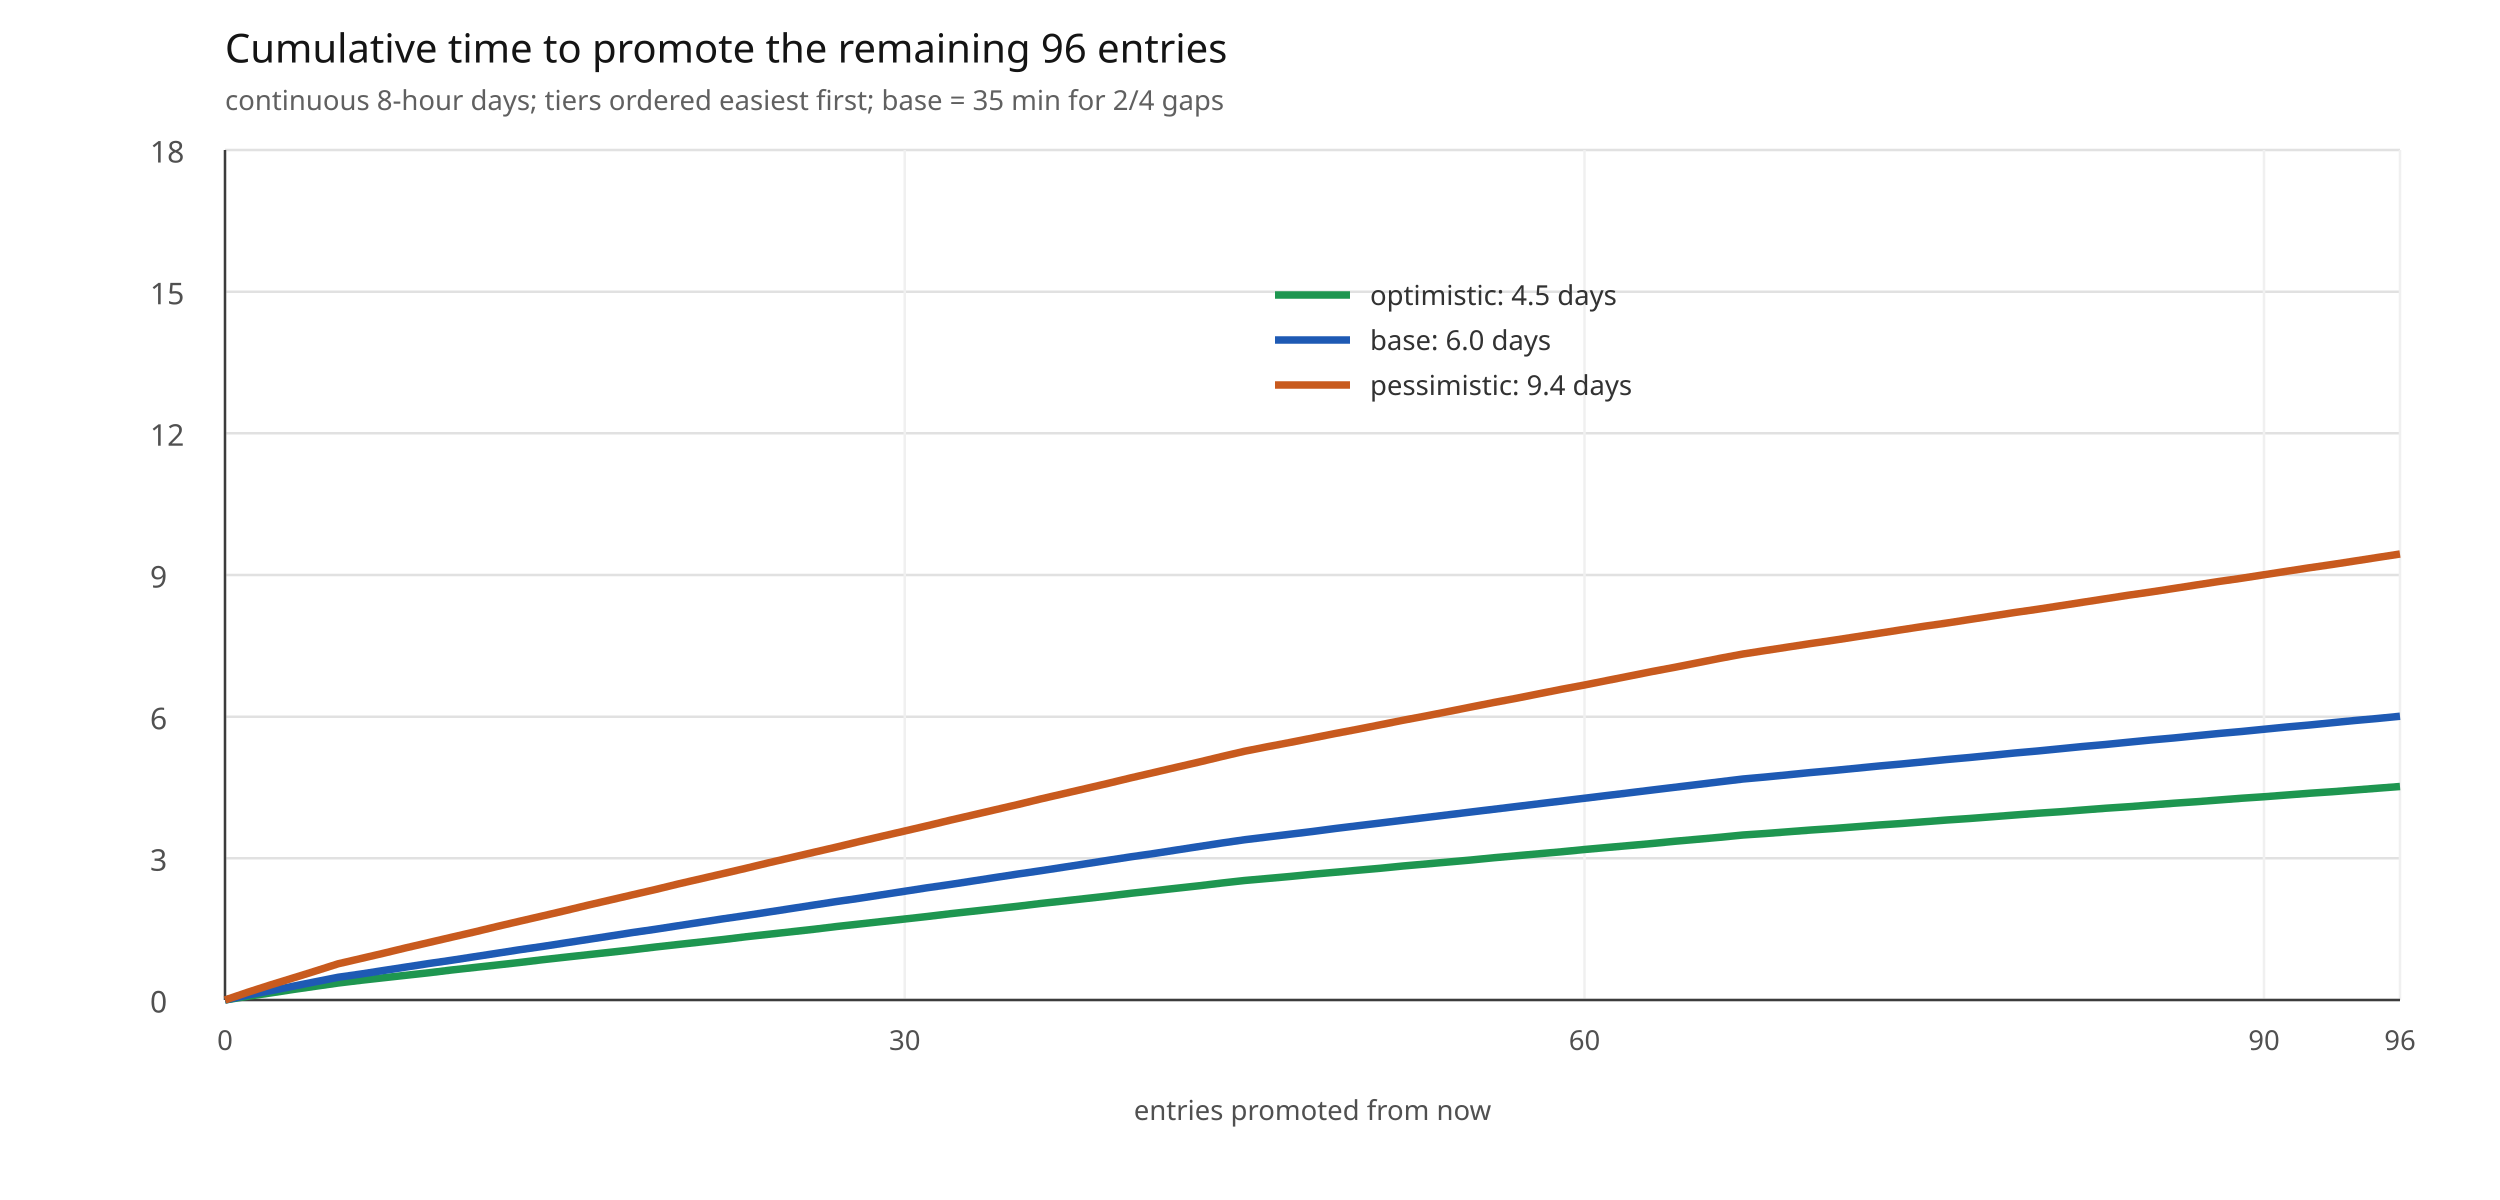
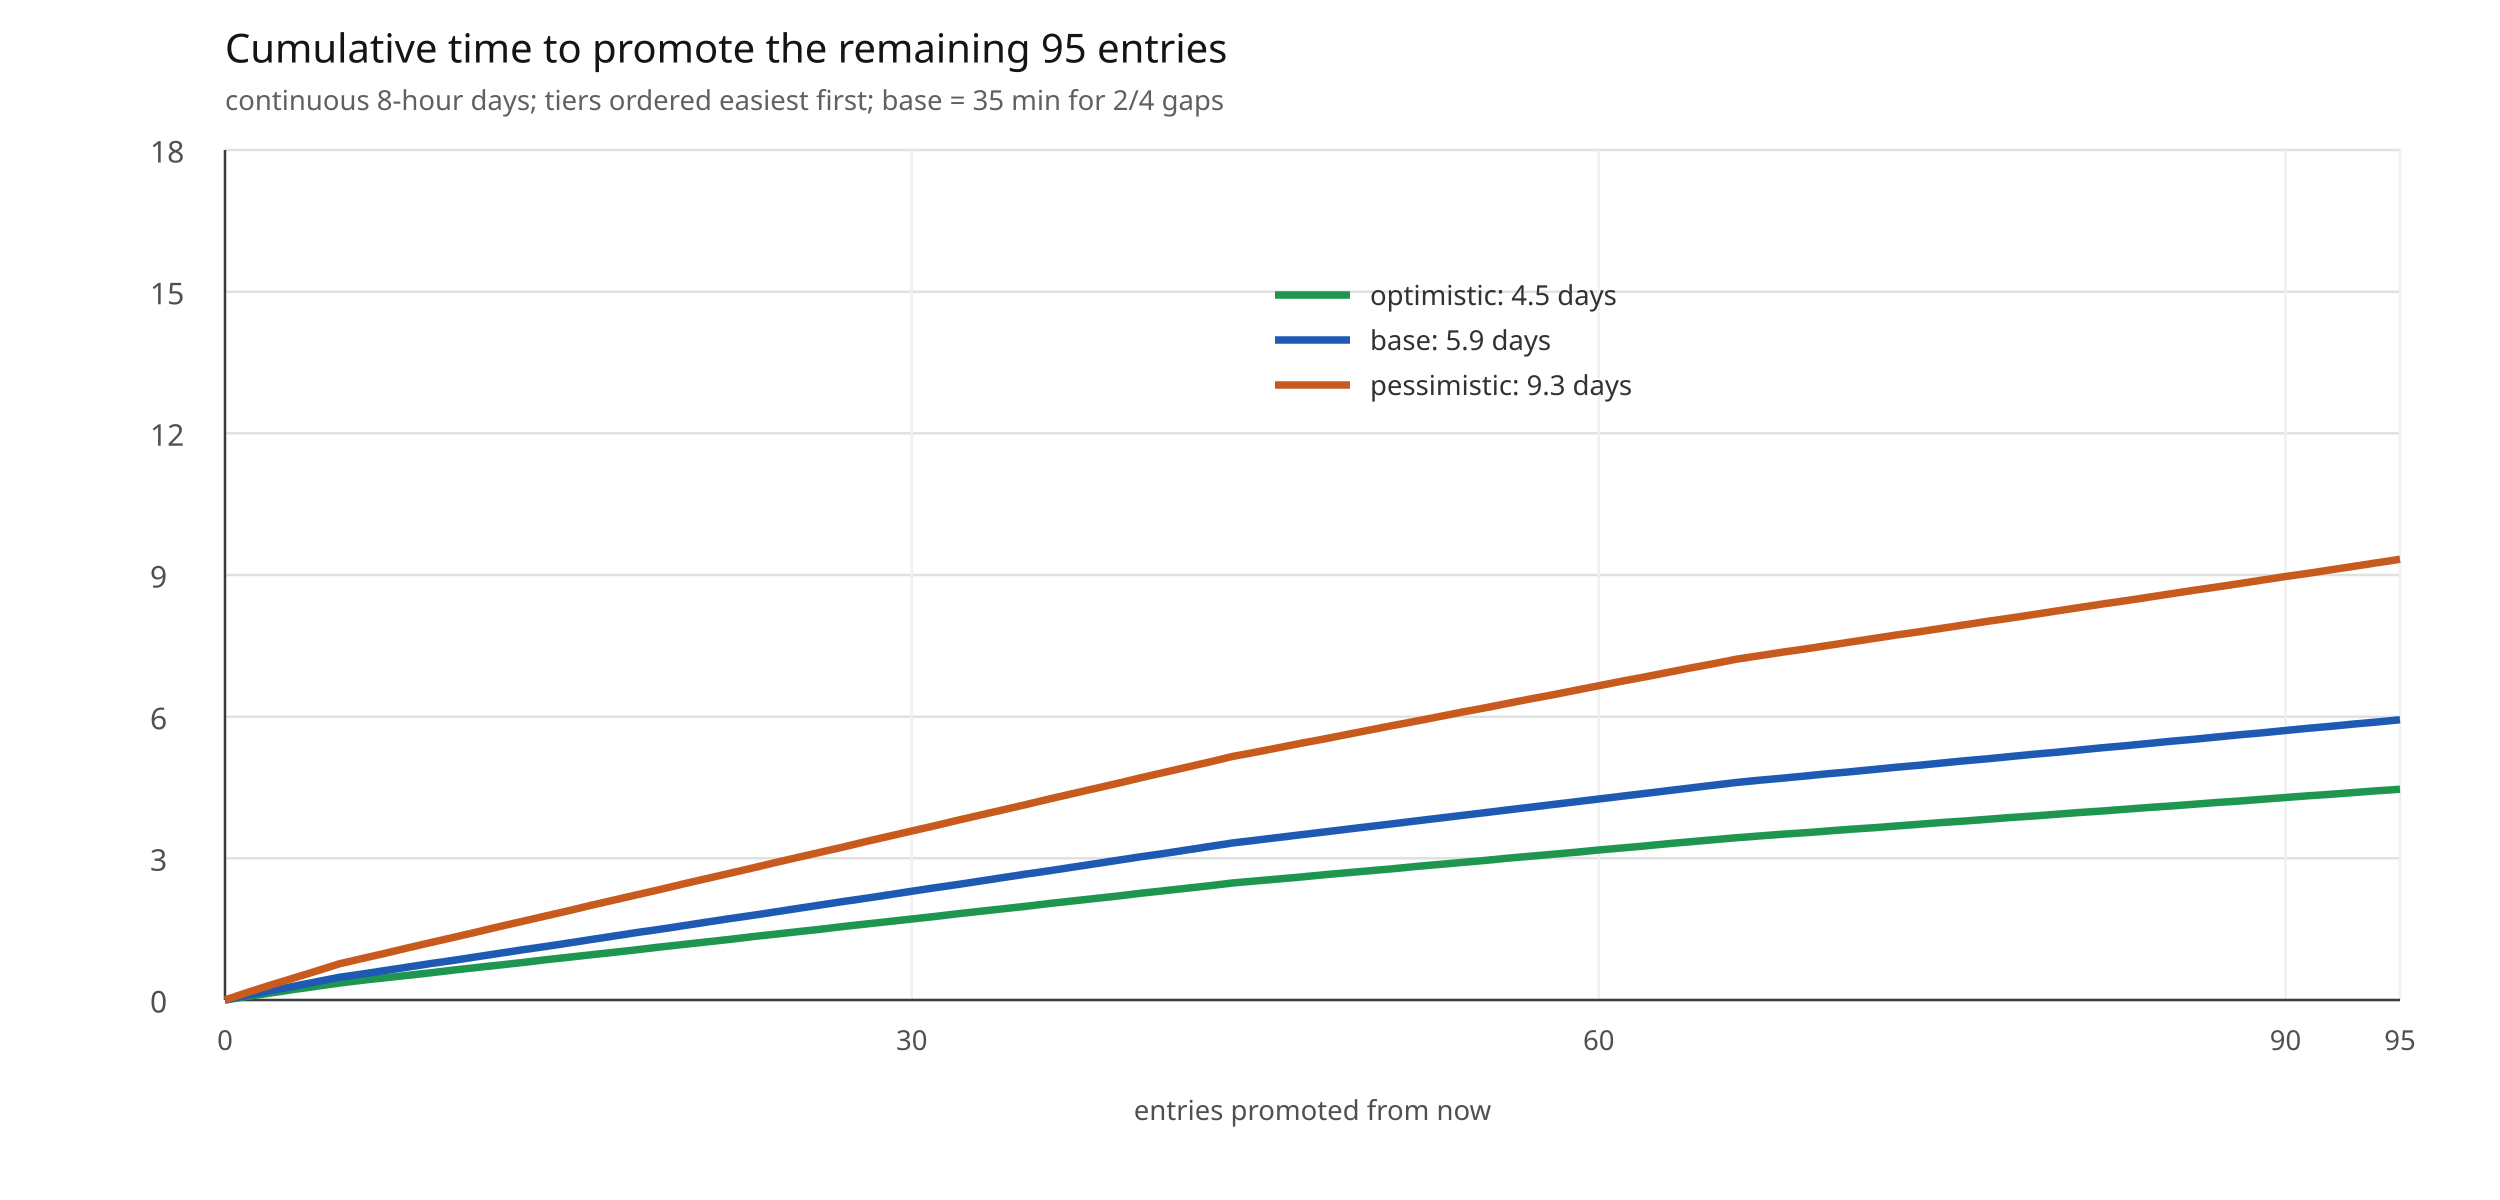
<svg xmlns="http://www.w3.org/2000/svg" width="1000" height="480" viewBox="0 0 1000 480">
  <rect width="100%" height="100%" fill="white" />
  <line x1="90" y1="400.0" x2="960" y2="400.0" stroke="#e1e1e1" />
  <text x="60" y="405.0" font-family="Verdana" font-size="12" fill="#505050">0</text>
  <line x1="90" y1="343.3" x2="960" y2="343.3" stroke="#e1e1e1" />
  <text x="60" y="348.3" font-family="Verdana" font-size="12" fill="#505050">3</text>
  <line x1="90" y1="286.7" x2="960" y2="286.7" stroke="#e1e1e1" />
  <text x="60" y="291.7" font-family="Verdana" font-size="12" fill="#505050">6</text>
  <line x1="90" y1="230.0" x2="960" y2="230.0" stroke="#e1e1e1" />
  <text x="60" y="235.0" font-family="Verdana" font-size="12" fill="#505050">9</text>
  <line x1="90" y1="173.3" x2="960" y2="173.3" stroke="#e1e1e1" />
  <text x="60" y="178.3" font-family="Verdana" font-size="12" fill="#505050">12</text>
  <line x1="90" y1="116.7" x2="960" y2="116.7" stroke="#e1e1e1" />
  <text x="60" y="121.7" font-family="Verdana" font-size="12" fill="#505050">15</text>
  <line x1="90" y1="60.0" x2="960" y2="60.0" stroke="#e1e1e1" />
  <text x="60" y="65.0" font-family="Verdana" font-size="12" fill="#505050">18</text>
  <line x1="90.0" y1="60" x2="90.0" y2="400" stroke="#f0f0f0" />
  <text x="90.0" y="420" text-anchor="middle" font-family="Verdana" font-size="11" fill="#505050">0</text>
-   <line x1="361.9" y1="60" x2="361.9" y2="400" stroke="#f0f0f0" />
-   <text x="361.9" y="420" text-anchor="middle" font-family="Verdana" font-size="11" fill="#505050">30</text>
-   <line x1="633.8" y1="60" x2="633.8" y2="400" stroke="#f0f0f0" />
-   <text x="633.8" y="420" text-anchor="middle" font-family="Verdana" font-size="11" fill="#505050">60</text>
-   <line x1="905.6" y1="60" x2="905.6" y2="400" stroke="#f0f0f0" />
-   <text x="905.6" y="420" text-anchor="middle" font-family="Verdana" font-size="11" fill="#505050">90</text>
+   <line x1="364.7" y1="60" x2="364.7" y2="400" stroke="#f0f0f0" />
+   <text x="364.7" y="420" text-anchor="middle" font-family="Verdana" font-size="11" fill="#505050">30</text>
+   <line x1="639.5" y1="60" x2="639.5" y2="400" stroke="#f0f0f0" />
+   <text x="639.5" y="420" text-anchor="middle" font-family="Verdana" font-size="11" fill="#505050">60</text>
+   <line x1="914.2" y1="60" x2="914.2" y2="400" stroke="#f0f0f0" />
+   <text x="914.2" y="420" text-anchor="middle" font-family="Verdana" font-size="11" fill="#505050">90</text>
  <line x1="960.0" y1="60" x2="960.0" y2="400" stroke="#f0f0f0" />
-   <text x="960.0" y="420" text-anchor="middle" font-family="Verdana" font-size="11" fill="#505050">96</text>
+   <text x="960.0" y="420" text-anchor="middle" font-family="Verdana" font-size="11" fill="#505050">95</text>
  <line x1="90" y1="60" x2="90" y2="400" stroke="#3c3c3c" />
  <line x1="90" y1="400" x2="960" y2="400" stroke="#3c3c3c" />
-   <polyline points="90.0,400.0 99.1,398.5 108.1,397.2 117.2,395.8 126.2,394.5 135.3,393.2 144.4,392.1 153.4,391.1 162.5,390.1 171.6,389.1 180.6,388.0 189.7,387.0 198.8,386.0 207.8,385.0 216.9,383.9 225.9,382.9 235.0,381.9 244.1,380.9 253.1,379.9 262.2,378.8 271.2,377.8 280.3,376.8 289.4,375.8 298.4,374.7 307.5,373.7 316.6,372.7 325.6,371.7 334.7,370.6 343.8,369.6 352.8,368.6 361.9,367.6 370.9,366.6 380.0,365.5 389.1,364.5 398.1,363.5 407.2,362.5 416.2,361.4 425.3,360.4 434.4,359.4 443.4,358.4 452.5,357.3 461.6,356.3 470.6,355.3 479.7,354.3 488.8,353.2 497.8,352.2 506.9,351.4 515.9,350.6 525.0,349.7 534.1,348.9 543.1,348.1 552.2,347.3 561.2,346.4 570.3,345.6 579.4,344.8 588.4,344.0 597.5,343.1 606.6,342.3 615.6,341.5 624.7,340.7 633.8,339.8 642.8,339.0 651.9,338.2 660.9,337.4 670.0,336.5 679.1,335.7 688.1,334.9 697.2,334.0 706.2,333.4 715.3,332.7 724.4,332.0 733.4,331.4 742.5,330.7 751.6,330.0 760.6,329.4 769.7,328.7 778.8,328.0 787.8,327.4 796.9,326.7 805.9,326.0 815.0,325.3 824.1,324.7 833.1,324.0 842.2,323.3 851.2,322.7 860.3,322.0 869.4,321.3 878.4,320.7 887.5,320.0 896.6,319.3 905.6,318.7 914.7,318.0 923.8,317.3 932.8,316.7 941.9,316.0 950.9,315.3 960.0,314.6" fill="none" stroke="#1e9650" stroke-width="3" />
+   <polyline points="90.0,400.0 99.2,398.5 108.3,397.2 117.5,395.8 126.6,394.5 135.8,393.2 144.9,392.1 154.1,391.1 163.3,390.1 172.4,389.1 181.6,388.0 190.7,387.0 199.9,386.0 209.1,385.0 218.2,383.9 227.4,382.9 236.5,381.9 245.7,380.9 254.8,379.9 264.0,378.8 273.2,377.8 282.3,376.8 291.5,375.8 300.6,374.7 309.8,373.7 318.9,372.7 328.1,371.7 337.3,370.6 346.4,369.6 355.6,368.6 364.7,367.6 373.9,366.6 383.1,365.5 392.2,364.5 401.4,363.5 410.5,362.5 419.7,361.4 428.8,360.4 438.0,359.4 447.2,358.4 456.3,357.3 465.5,356.3 474.6,355.3 483.8,354.3 492.9,353.2 502.1,352.4 511.3,351.6 520.4,350.8 529.6,349.9 538.7,349.1 547.9,348.3 557.1,347.5 566.2,346.6 575.4,345.8 584.5,345.0 593.7,344.2 602.8,343.3 612.0,342.5 621.2,341.7 630.3,340.9 639.5,340.0 648.6,339.2 657.8,338.4 666.9,337.5 676.1,336.7 685.3,335.9 694.4,335.1 703.6,334.4 712.7,333.7 721.9,333.1 731.1,332.4 740.2,331.7 749.4,331.1 758.5,330.4 767.7,329.7 776.8,329.0 786.0,328.4 795.2,327.7 804.3,327.0 813.5,326.4 822.6,325.7 831.8,325.0 840.9,324.4 850.1,323.7 859.3,323.0 868.4,322.4 877.6,321.7 886.7,321.0 895.9,320.4 905.1,319.7 914.2,319.0 923.4,318.3 932.5,317.7 941.7,317.0 950.8,316.3 960.0,315.7" fill="none" stroke="#1e9650" stroke-width="3" />
  <line x1="510" y1="118" x2="540" y2="118" stroke="#1e9650" stroke-width="3" />
  <text x="548" y="122" font-family="Verdana" font-size="11" fill="#323232">optimistic: 4.5 days</text>
-   <polyline points="90.0,400.0 99.1,398.0 108.1,396.3 117.2,394.5 126.2,392.7 135.3,390.9 144.4,389.6 153.4,388.2 162.5,386.8 171.6,385.4 180.6,384.1 189.7,382.7 198.8,381.3 207.8,379.9 216.9,378.6 225.9,377.2 235.0,375.8 244.1,374.4 253.1,373.0 262.2,371.7 271.2,370.3 280.3,368.9 289.4,367.5 298.4,366.2 307.5,364.8 316.6,363.4 325.6,362.0 334.7,360.6 343.8,359.3 352.8,357.9 361.9,356.5 370.9,355.1 380.0,353.8 389.1,352.4 398.1,351.0 407.2,349.6 416.2,348.3 425.3,346.9 434.4,345.5 443.4,344.1 452.5,342.7 461.6,341.4 470.6,340.0 479.7,338.6 488.8,337.2 497.8,335.9 506.9,334.8 515.9,333.7 525.0,332.6 534.1,331.4 543.1,330.3 552.2,329.2 561.2,328.1 570.3,327.0 579.4,325.9 588.4,324.8 597.5,323.7 606.6,322.6 615.6,321.5 624.7,320.4 633.8,319.3 642.8,318.2 651.9,317.1 660.9,316.0 670.0,314.9 679.1,313.8 688.1,312.7 697.2,311.6 706.2,310.8 715.3,309.9 724.4,309.0 733.4,308.2 742.5,307.3 751.6,306.4 760.6,305.6 769.7,304.7 778.8,303.8 787.8,303.0 796.9,302.1 805.9,301.2 815.0,300.4 824.1,299.5 833.1,298.6 842.2,297.8 851.2,296.9 860.3,296.0 869.4,295.2 878.4,294.3 887.5,293.4 896.6,292.6 905.6,291.7 914.7,290.8 923.8,290.0 932.8,289.1 941.9,288.2 950.9,287.4 960.0,286.5" fill="none" stroke="#1e5ab4" stroke-width="3" />
+   <polyline points="90.0,400.0 99.2,398.0 108.3,396.3 117.5,394.5 126.6,392.7 135.8,390.9 144.9,389.6 154.1,388.2 163.3,386.8 172.4,385.4 181.6,384.1 190.7,382.7 199.9,381.3 209.1,379.9 218.2,378.6 227.4,377.2 236.5,375.8 245.7,374.4 254.8,373.0 264.0,371.7 273.2,370.3 282.3,368.9 291.5,367.5 300.6,366.2 309.8,364.8 318.9,363.4 328.1,362.0 337.3,360.6 346.4,359.3 355.6,357.9 364.7,356.5 373.9,355.1 383.1,353.8 392.2,352.4 401.4,351.0 410.5,349.6 419.7,348.3 428.8,346.9 438.0,345.5 447.2,344.1 456.3,342.7 465.5,341.4 474.6,340.0 483.8,338.6 492.9,337.2 502.1,336.1 511.3,335.0 520.4,333.9 529.6,332.8 538.7,331.7 547.9,330.6 557.1,329.5 566.2,328.4 575.4,327.3 584.5,326.2 593.7,325.1 602.8,324.0 612.0,322.9 621.2,321.8 630.3,320.7 639.5,319.6 648.6,318.5 657.8,317.4 666.9,316.3 676.1,315.2 685.3,314.1 694.4,313.0 703.6,312.1 712.7,311.3 721.9,310.4 731.1,309.5 740.2,308.7 749.4,307.8 758.5,306.9 767.7,306.1 776.8,305.2 786.0,304.3 795.2,303.5 804.3,302.6 813.5,301.7 822.6,300.9 831.8,300.0 840.9,299.1 850.1,298.3 859.3,297.4 868.4,296.5 877.6,295.7 886.7,294.8 895.9,293.9 905.1,293.1 914.2,292.2 923.4,291.3 932.5,290.5 941.7,289.6 950.8,288.8 960.0,287.9" fill="none" stroke="#1e5ab4" stroke-width="3" />
  <line x1="510" y1="136" x2="540" y2="136" stroke="#1e5ab4" stroke-width="3" />
-   <text x="548" y="140" font-family="Verdana" font-size="11" fill="#323232">base: 6.0 days</text>
-   <polyline points="90.0,400.0 99.1,396.9 108.1,394.0 117.2,391.2 126.2,388.4 135.3,385.5 144.4,383.4 153.4,381.3 162.5,379.1 171.6,377.0 180.6,374.9 189.7,372.8 198.8,370.6 207.8,368.5 216.9,366.4 225.9,364.3 235.0,362.1 244.1,360.0 253.1,357.9 262.2,355.8 271.2,353.6 280.3,351.5 289.4,349.4 298.4,347.3 307.5,345.1 316.6,343.0 325.6,340.9 334.7,338.8 343.8,336.6 352.8,334.5 361.9,332.4 370.9,330.3 380.0,328.1 389.1,326.0 398.1,323.9 407.2,321.8 416.2,319.6 425.3,317.5 434.4,315.4 443.4,313.3 452.5,311.1 461.6,309.0 470.6,306.9 479.7,304.8 488.8,302.6 497.8,300.5 506.9,298.7 515.9,297.0 525.0,295.2 534.1,293.4 543.1,291.7 552.2,289.9 561.2,288.1 570.3,286.4 579.4,284.6 588.4,282.8 597.5,281.0 606.6,279.3 615.6,277.5 624.7,275.7 633.8,274.0 642.8,272.2 651.9,270.4 660.9,268.6 670.0,266.9 679.1,265.1 688.1,263.3 697.2,261.6 706.2,260.2 715.3,258.8 724.4,257.4 733.4,256.1 742.5,254.7 751.6,253.3 760.6,251.9 769.7,250.5 778.8,249.2 787.8,247.8 796.9,246.4 805.9,245.0 815.0,243.7 824.1,242.3 833.1,240.9 842.2,239.5 851.2,238.1 860.3,236.8 869.4,235.4 878.4,234.0 887.5,232.6 896.6,231.3 905.6,229.9 914.7,228.5 923.8,227.1 932.8,225.8 941.9,224.4 950.9,223.0 960.0,221.6" fill="none" stroke="#c85a1e" stroke-width="3" />
+   <text x="548" y="140" font-family="Verdana" font-size="11" fill="#323232">base: 5.9 days</text>
+   <polyline points="90.0,400.0 99.2,396.9 108.3,394.0 117.5,391.2 126.6,388.4 135.8,385.5 144.9,383.4 154.1,381.3 163.3,379.1 172.4,377.0 181.6,374.9 190.7,372.8 199.9,370.6 209.1,368.5 218.2,366.4 227.4,364.3 236.5,362.1 245.7,360.0 254.8,357.9 264.0,355.8 273.2,353.6 282.3,351.5 291.5,349.4 300.6,347.3 309.8,345.1 318.9,343.0 328.1,340.9 337.3,338.8 346.4,336.6 355.6,334.5 364.7,332.4 373.9,330.3 383.1,328.1 392.2,326.0 401.4,323.9 410.5,321.8 419.7,319.6 428.8,317.5 438.0,315.4 447.2,313.3 456.3,311.1 465.5,309.0 474.6,306.9 483.8,304.8 492.9,302.6 502.1,300.9 511.3,299.1 520.4,297.3 529.6,295.6 538.7,293.8 547.9,292.0 557.1,290.2 566.2,288.5 575.4,286.7 584.5,284.9 593.7,283.2 602.8,281.4 612.0,279.6 621.2,277.9 630.3,276.1 639.5,274.3 648.6,272.5 657.8,270.8 666.9,269.0 676.1,267.2 685.3,265.5 694.4,263.7 703.6,262.3 712.7,260.9 721.9,259.6 731.1,258.2 740.2,256.8 749.4,255.4 758.5,254.0 767.7,252.7 776.8,251.3 786.0,249.9 795.2,248.5 804.3,247.2 813.5,245.8 822.6,244.4 831.8,243.0 840.9,241.6 850.1,240.3 859.3,238.9 868.4,237.5 877.6,236.1 886.7,234.8 895.9,233.4 905.1,232.0 914.2,230.6 923.4,229.3 932.5,227.9 941.7,226.5 950.8,225.1 960.0,223.7" fill="none" stroke="#c85a1e" stroke-width="3" />
  <line x1="510" y1="154" x2="540" y2="154" stroke="#c85a1e" stroke-width="3" />
-   <text x="548" y="158" font-family="Verdana" font-size="11" fill="#323232">pessimistic: 9.4 days</text>
-   <text x="90" y="25" font-family="Verdana" font-size="16" fill="#141414">Cumulative time to promote the remaining 96 entries</text>
+   <text x="548" y="158" font-family="Verdana" font-size="11" fill="#323232">pessimistic: 9.3 days</text>
+   <text x="90" y="25" font-family="Verdana" font-size="16" fill="#141414">Cumulative time to promote the remaining 95 entries</text>
  <text x="90" y="44" font-family="Verdana" font-size="11" fill="#606060">continuous 8-hour days; tiers ordered easiest first; base = 35 min for 2/4 gaps</text>
  <text x="525.0" y="448" text-anchor="middle" font-family="Verdana" font-size="11" fill="#505050">entries promoted from now</text>
</svg>
